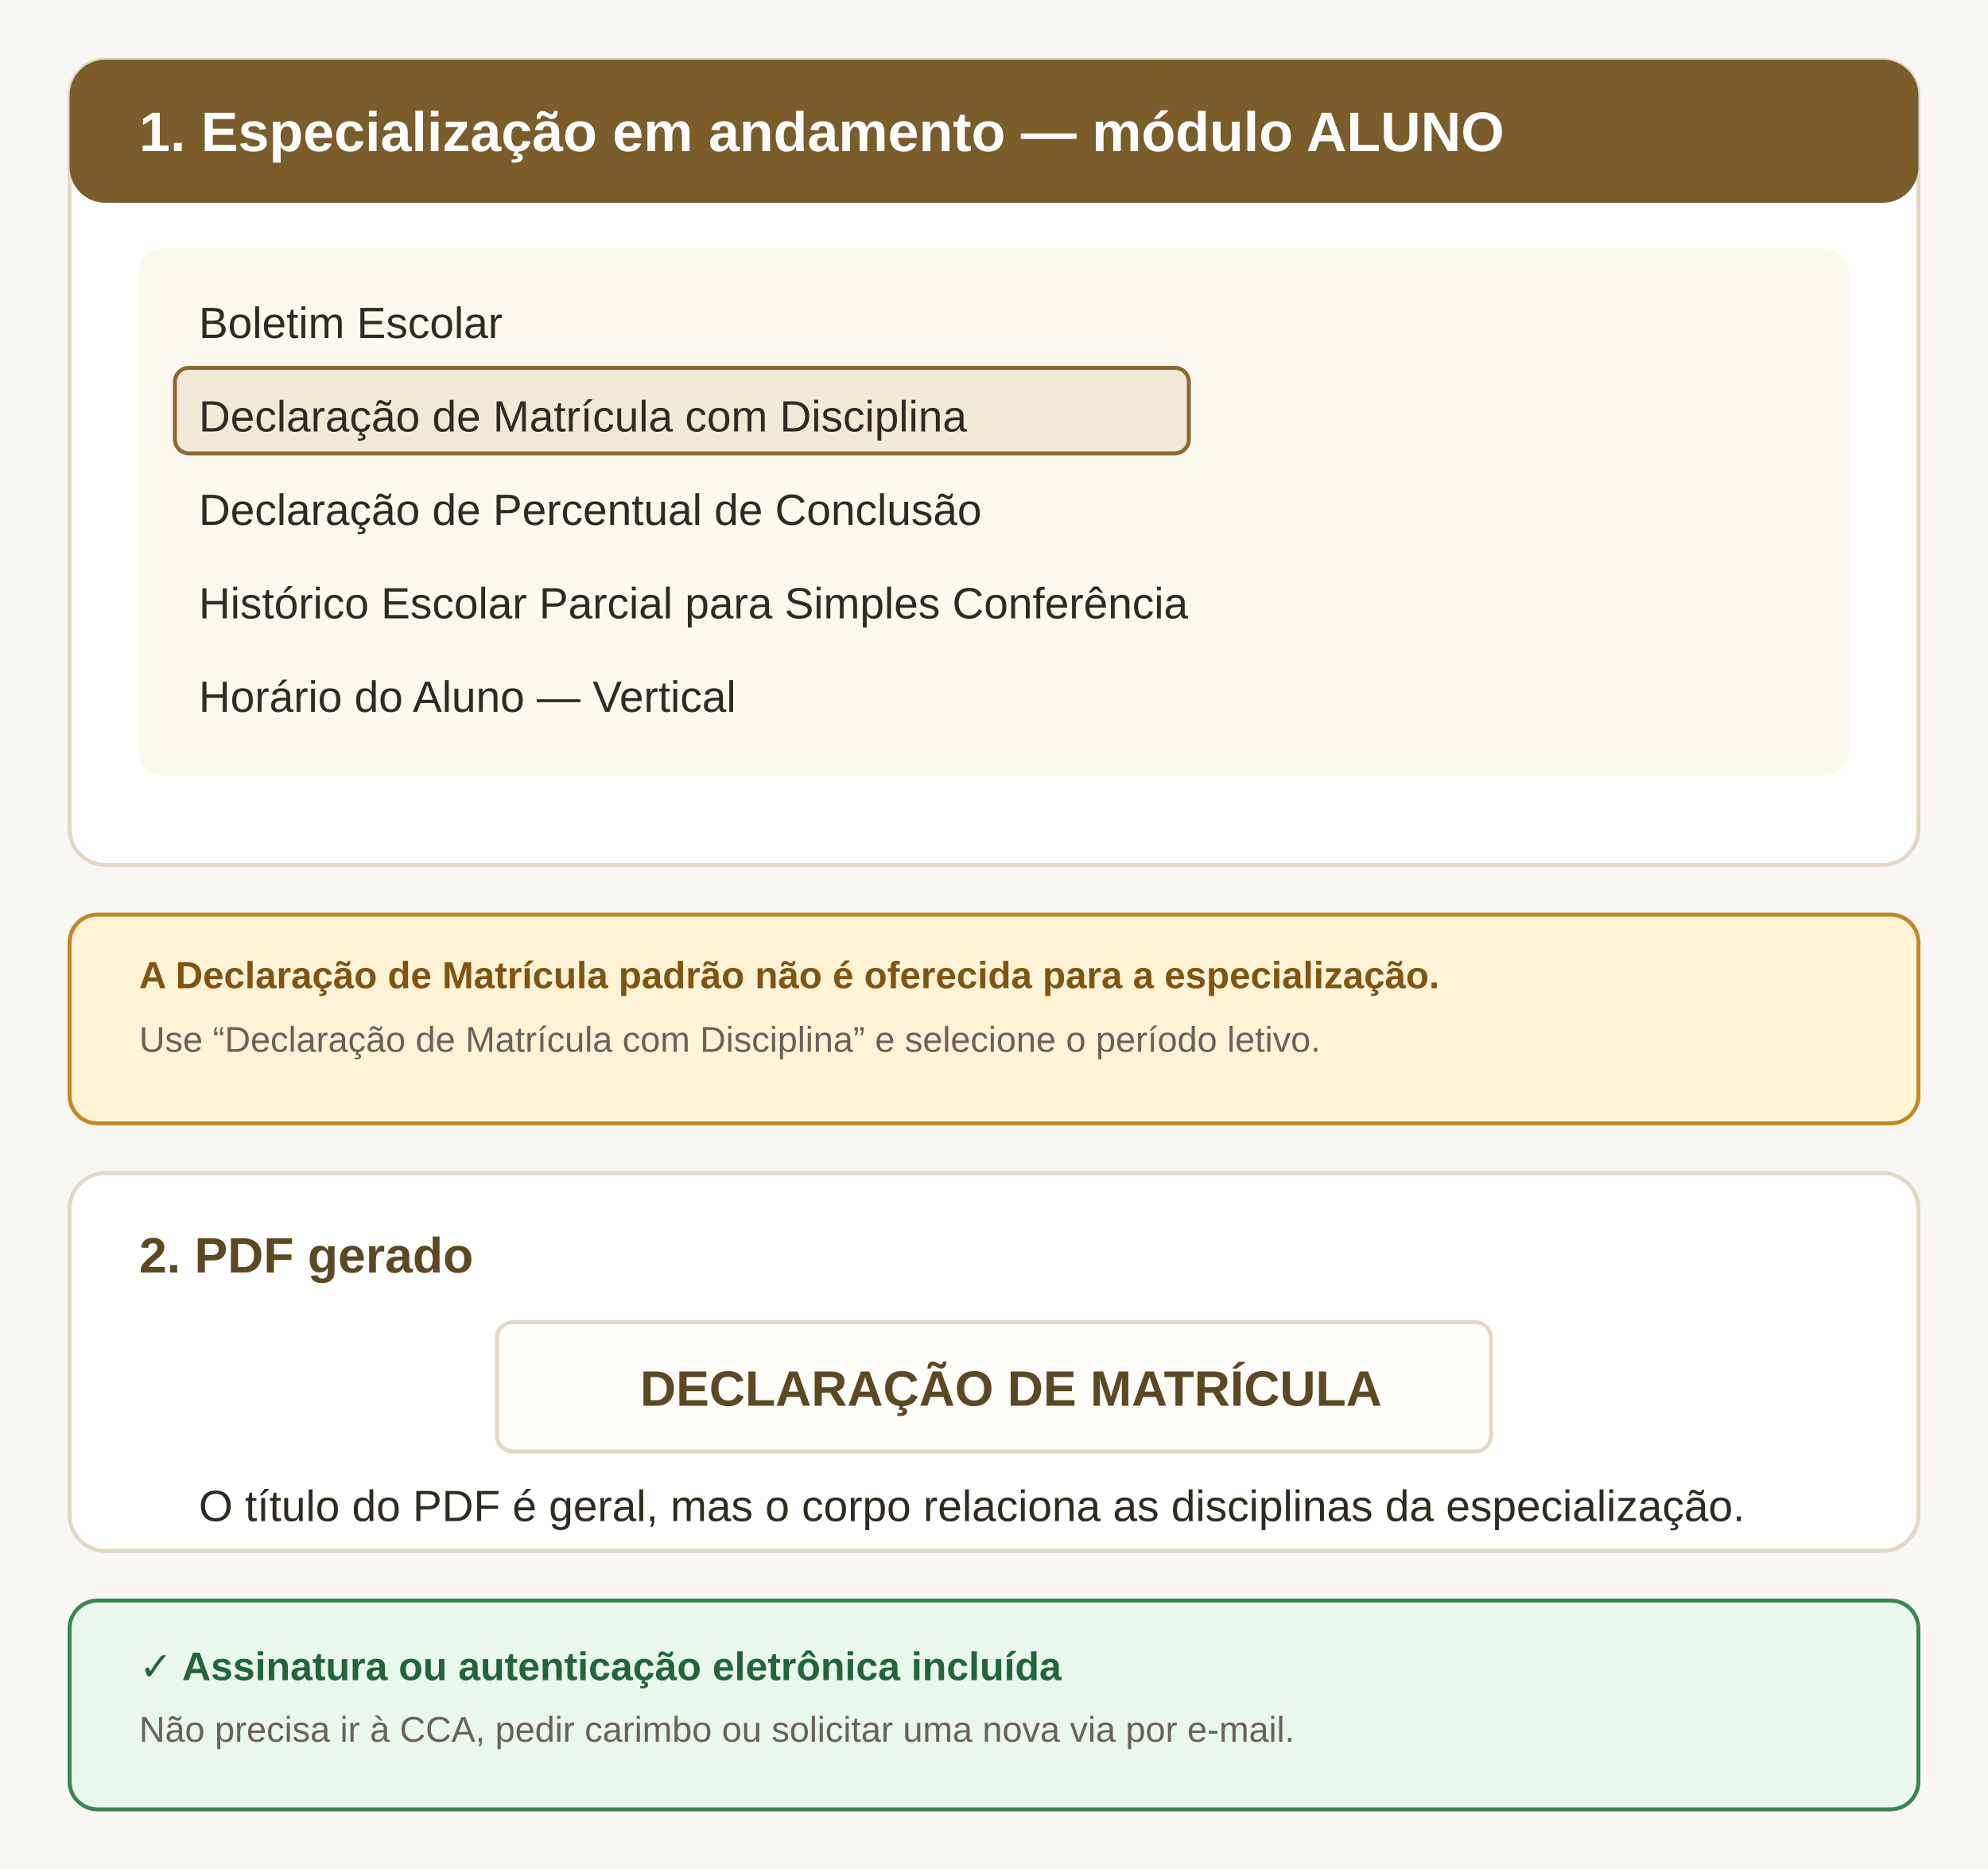
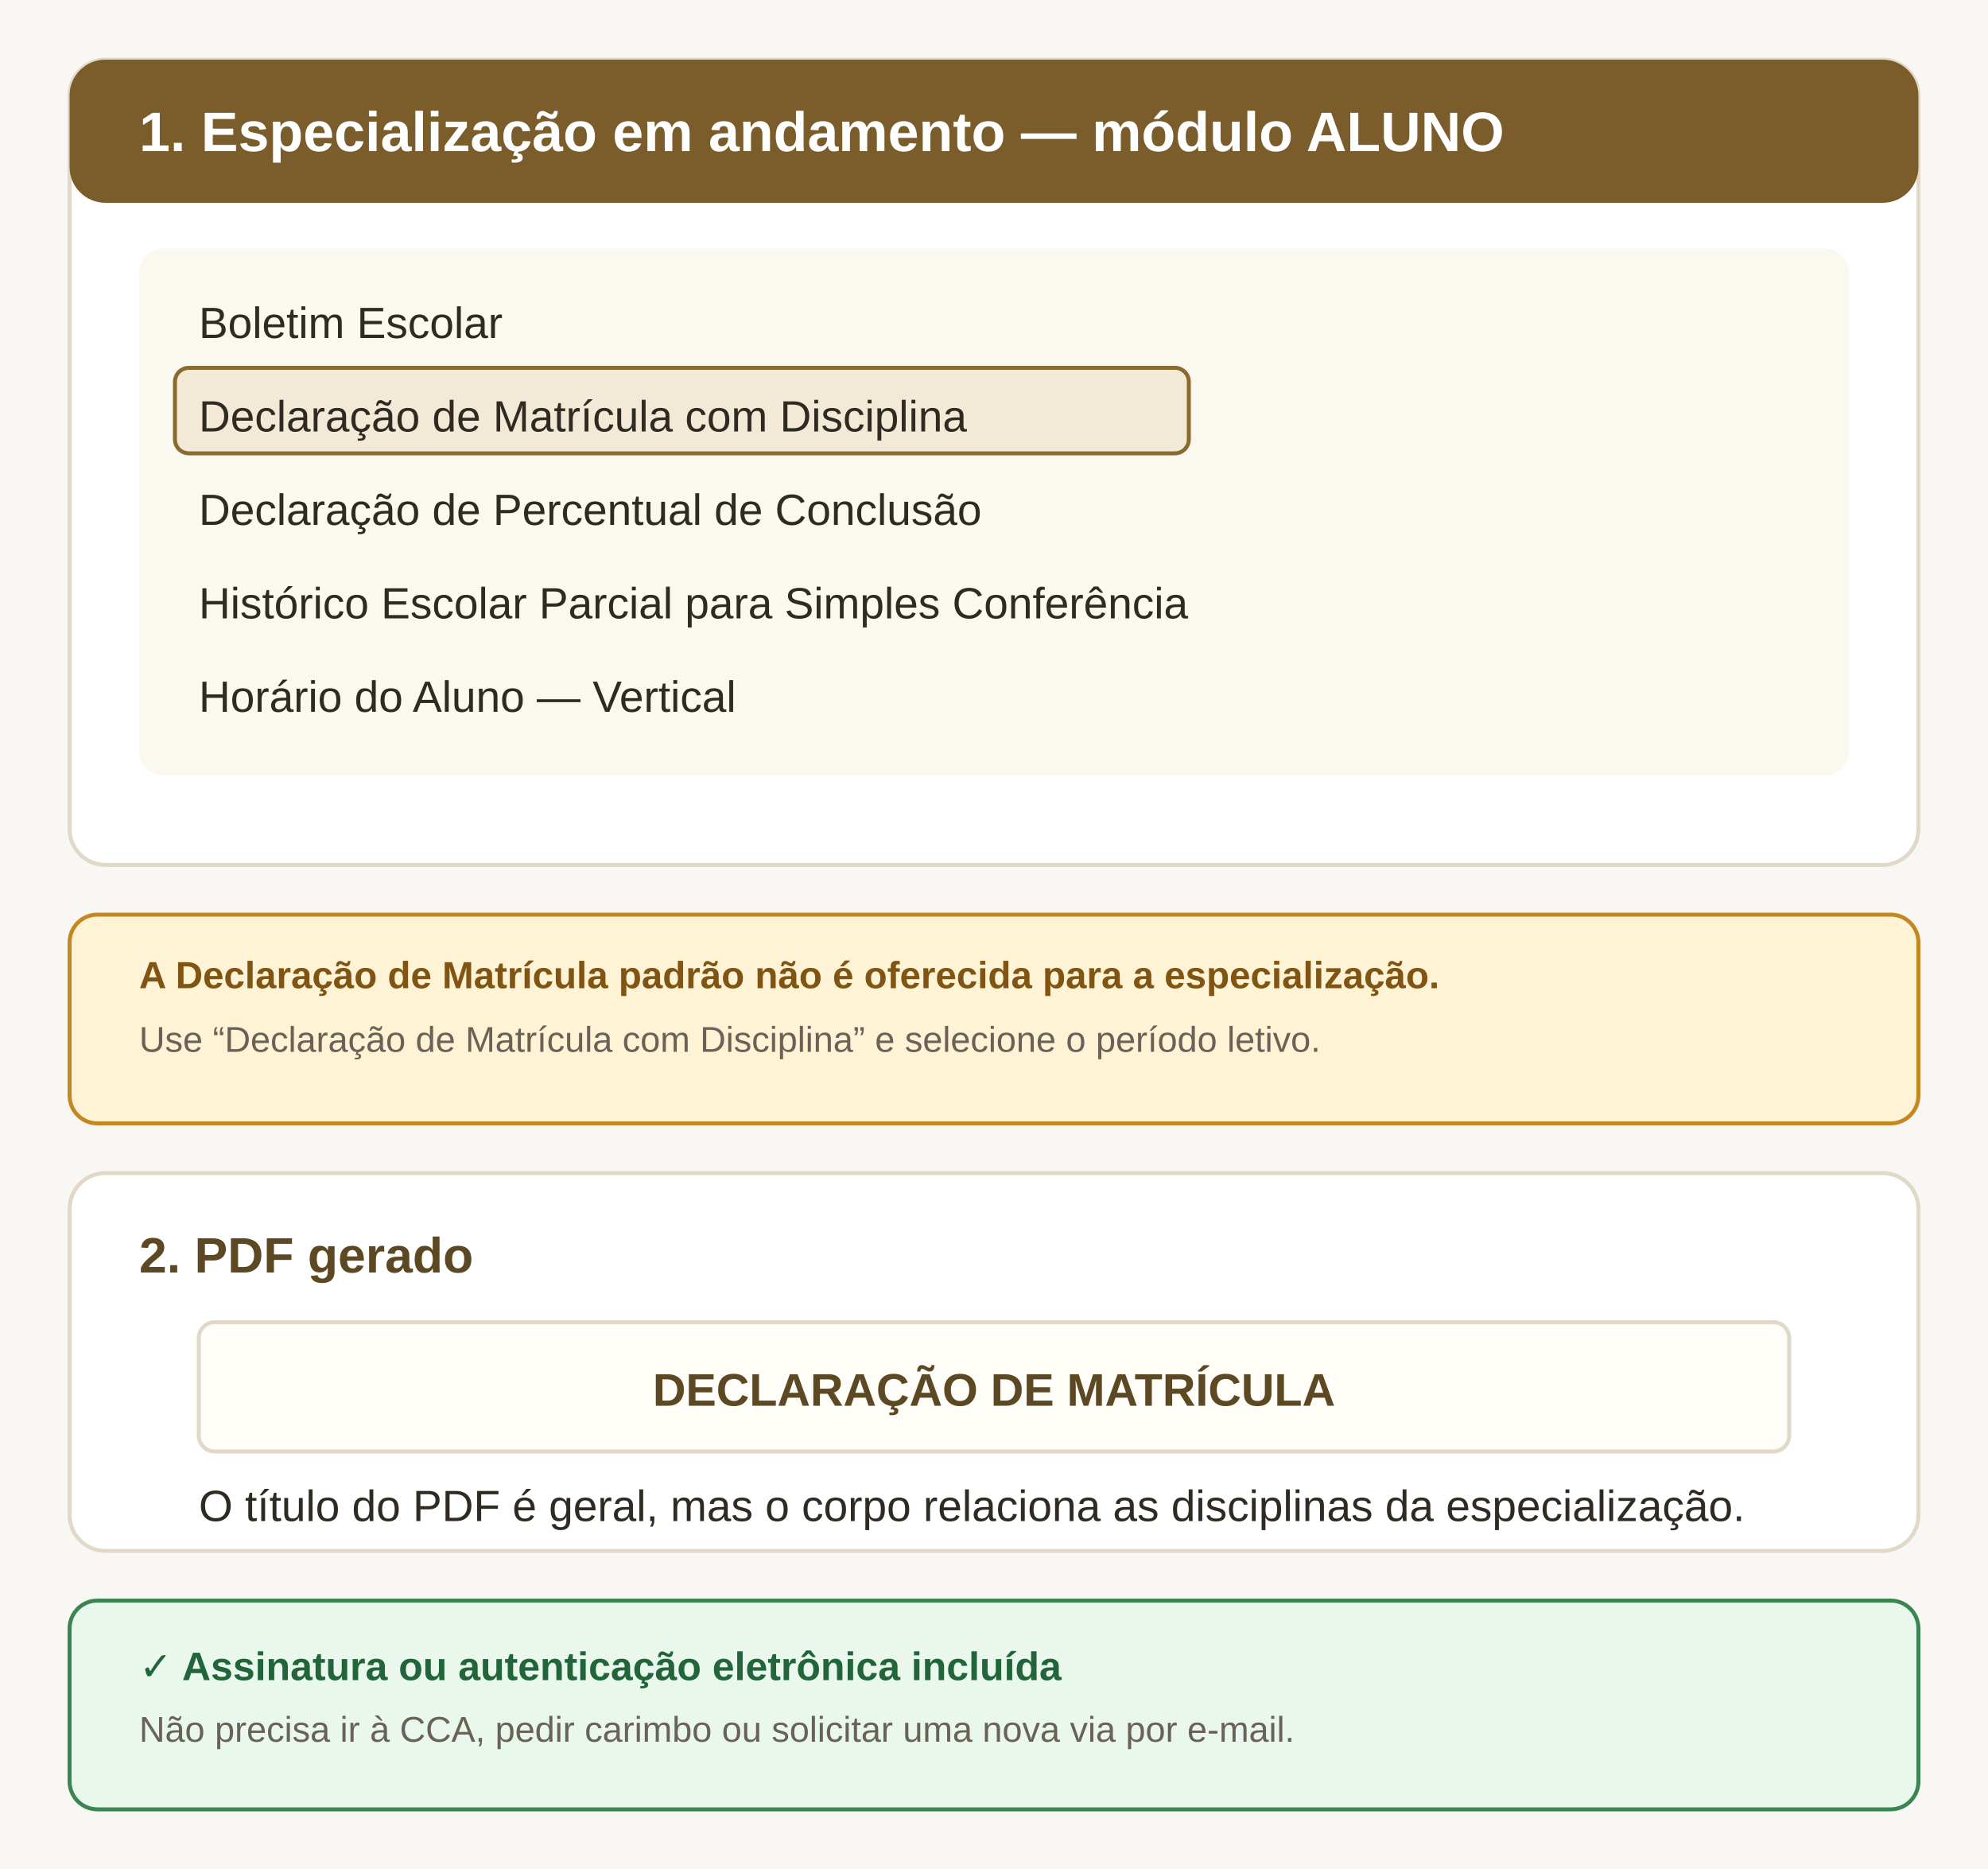
<svg xmlns="http://www.w3.org/2000/svg" width="1000" height="940" viewBox="0 0 1000 940" role="img" aria-labelledby="t d">
  <style>
- .bg{fill:#f8f7f3}.card{fill:#fff;stroke:#e1d8c7;stroke-width:2}.head{fill:#7a5d2a}.soft{fill:#fbf8ef}.selected{fill:#f2ead7;stroke:#8a6a2f;stroke-width:2}.titlebox{fill:#fffdf8;stroke:#e1d8c7;stroke-width:2}.yellow{fill:#fff3d6;stroke:#c48722;stroke-width:2}.green{fill:#e9f7ed;stroke:#398651;stroke-width:2}.h{font:700 28px Arial,sans-serif;fill:#fff}.t{font:700 25px Arial,sans-serif;fill:#5d4824}.b{font:22px Arial,sans-serif;fill:#2f2b22}.s{font:18px Arial,sans-serif;fill:#696257}.note{font:700 19px Arial,sans-serif;fill:#805412}.ok{font:700 20px Arial,sans-serif;fill:#23653a}
+ .bg{fill:#f8f7f3}.card{fill:#fff;stroke:#e1d8c7;stroke-width:2}.head{fill:#7a5d2a}.soft{fill:#fbf8ef}.selected{fill:#f2ead7;stroke:#8a6a2f;stroke-width:2}.titlebox{fill:#fffdf8;stroke:#e1d8c7;stroke-width:2}.yellow{fill:#fff3d6;stroke:#c48722;stroke-width:2}.green{fill:#e9f7ed;stroke:#398651;stroke-width:2}.h{font:700 28px Arial,sans-serif;fill:#fff}.t{font:700 25px Arial,sans-serif;fill:#5d4824}.docname{font:700 23px Arial,sans-serif;fill:#5d4824;text-anchor:middle}.b{font:22px Arial,sans-serif;fill:#2f2b22}.s{font:18px Arial,sans-serif;fill:#696257}.note{font:700 19px Arial,sans-serif;fill:#805412}.ok{font:700 20px Arial,sans-serif;fill:#23653a}
</style>
  <rect class="bg" width="1000" height="940" />
  <rect class="card" x="35" y="30" width="930" height="405" rx="18" />
  <rect class="head" x="35" y="30" width="930" height="72" rx="18" />
  <text class="h" x="70" y="76">1. Especialização em andamento — módulo ALUNO</text>
  <rect class="soft" x="70" y="125" width="860" height="265" rx="12" />
  <text class="b" x="100" y="170">Boletim Escolar</text>
  <rect class="selected" x="88" y="185" width="510" height="43" rx="7" />
  <text class="b" x="100" y="217">Declaração de Matrícula com Disciplina</text>
  <text class="b" x="100" y="264">Declaração de Percentual de Conclusão</text>
  <text class="b" x="100" y="311">Histórico Escolar Parcial para Simples Conferência</text>
  <text class="b" x="100" y="358">Horário do Aluno — Vertical</text>
  <rect class="yellow" x="35" y="460" width="930" height="105" rx="14" />
  <text class="note" x="70" y="497">A Declaração de Matrícula padrão não é oferecida para a especialização.</text>
  <text class="s" x="70" y="529">Use “Declaração de Matrícula com Disciplina” e selecione o período letivo.</text>
  <rect class="card" x="35" y="590" width="930" height="190" rx="18" />
  <text class="t" x="70" y="640">2. PDF gerado</text>
-   <rect class="titlebox" x="250" y="665" width="500" height="65" rx="8" />
-   <text class="t" x="322" y="707">DECLARAÇÃO DE MATRÍCULA</text>
+   <rect class="titlebox" x="100" y="665" width="800" height="65" rx="8" />
+   <text class="docname" x="500" y="707">DECLARAÇÃO DE MATRÍCULA</text>
  <text class="b" x="100" y="765">O título do PDF é geral, mas o corpo relaciona as disciplinas da especialização.</text>
  <rect class="green" x="35" y="805" width="930" height="105" rx="14" />
  <text class="ok" x="70" y="845">✓ Assinatura ou autenticação eletrônica incluída</text>
  <text class="s" x="70" y="876">Não precisa ir à CCA, pedir carimbo ou solicitar uma nova via por e-mail.</text>
</svg>
